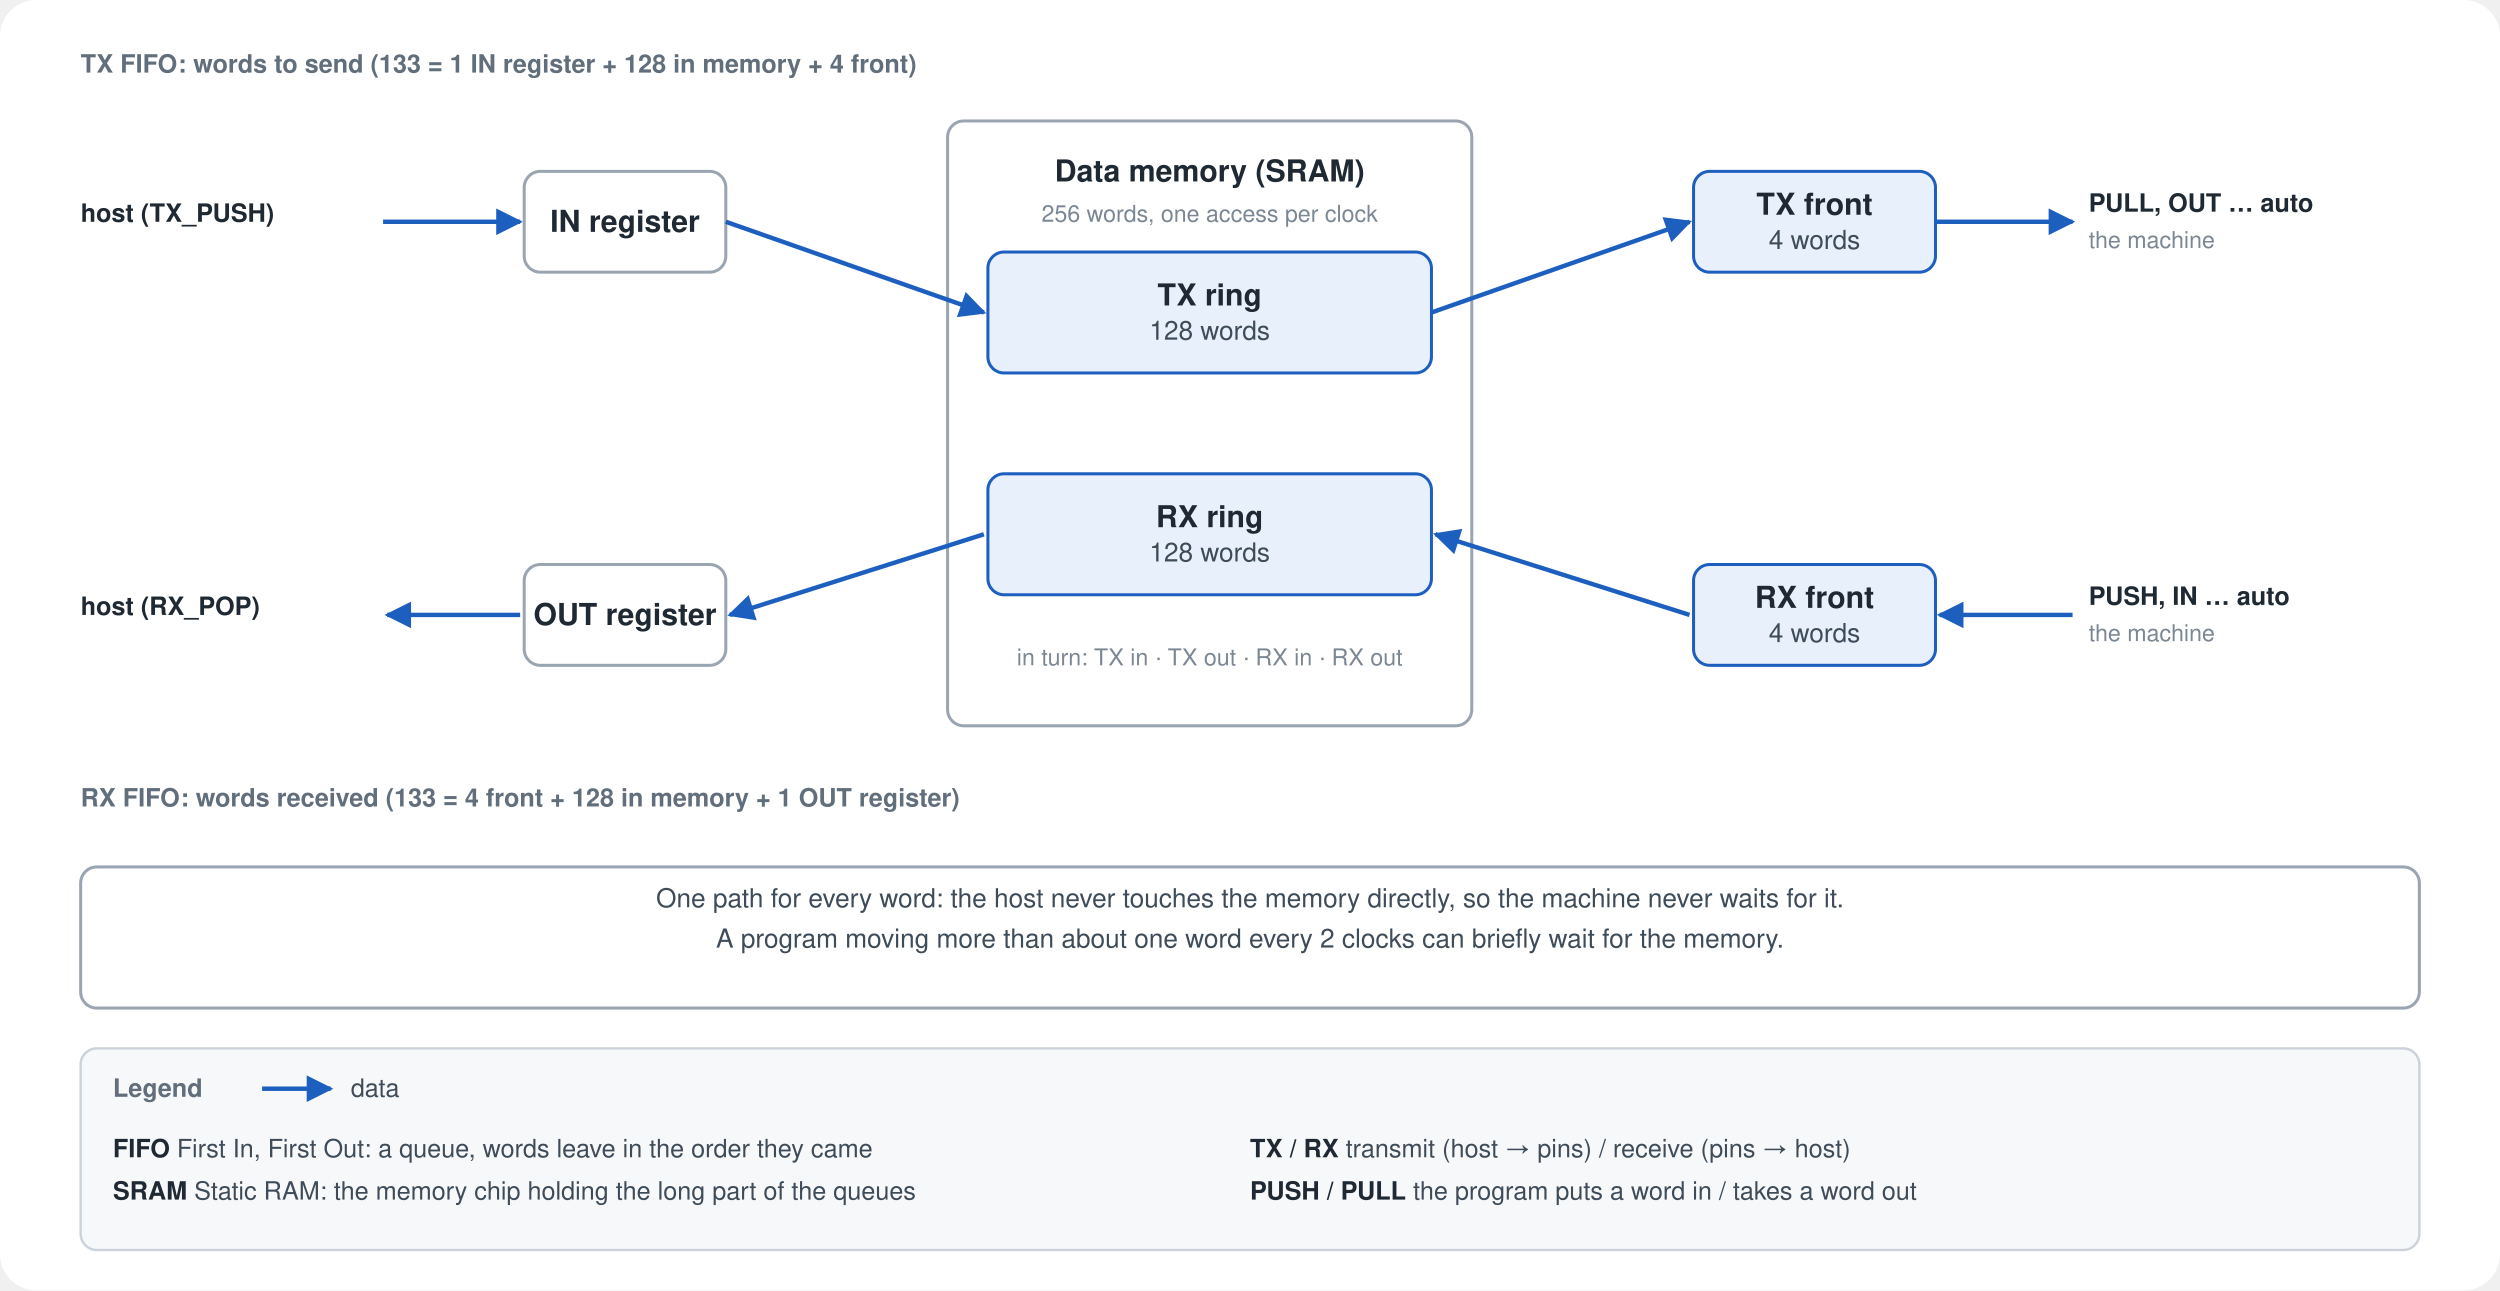
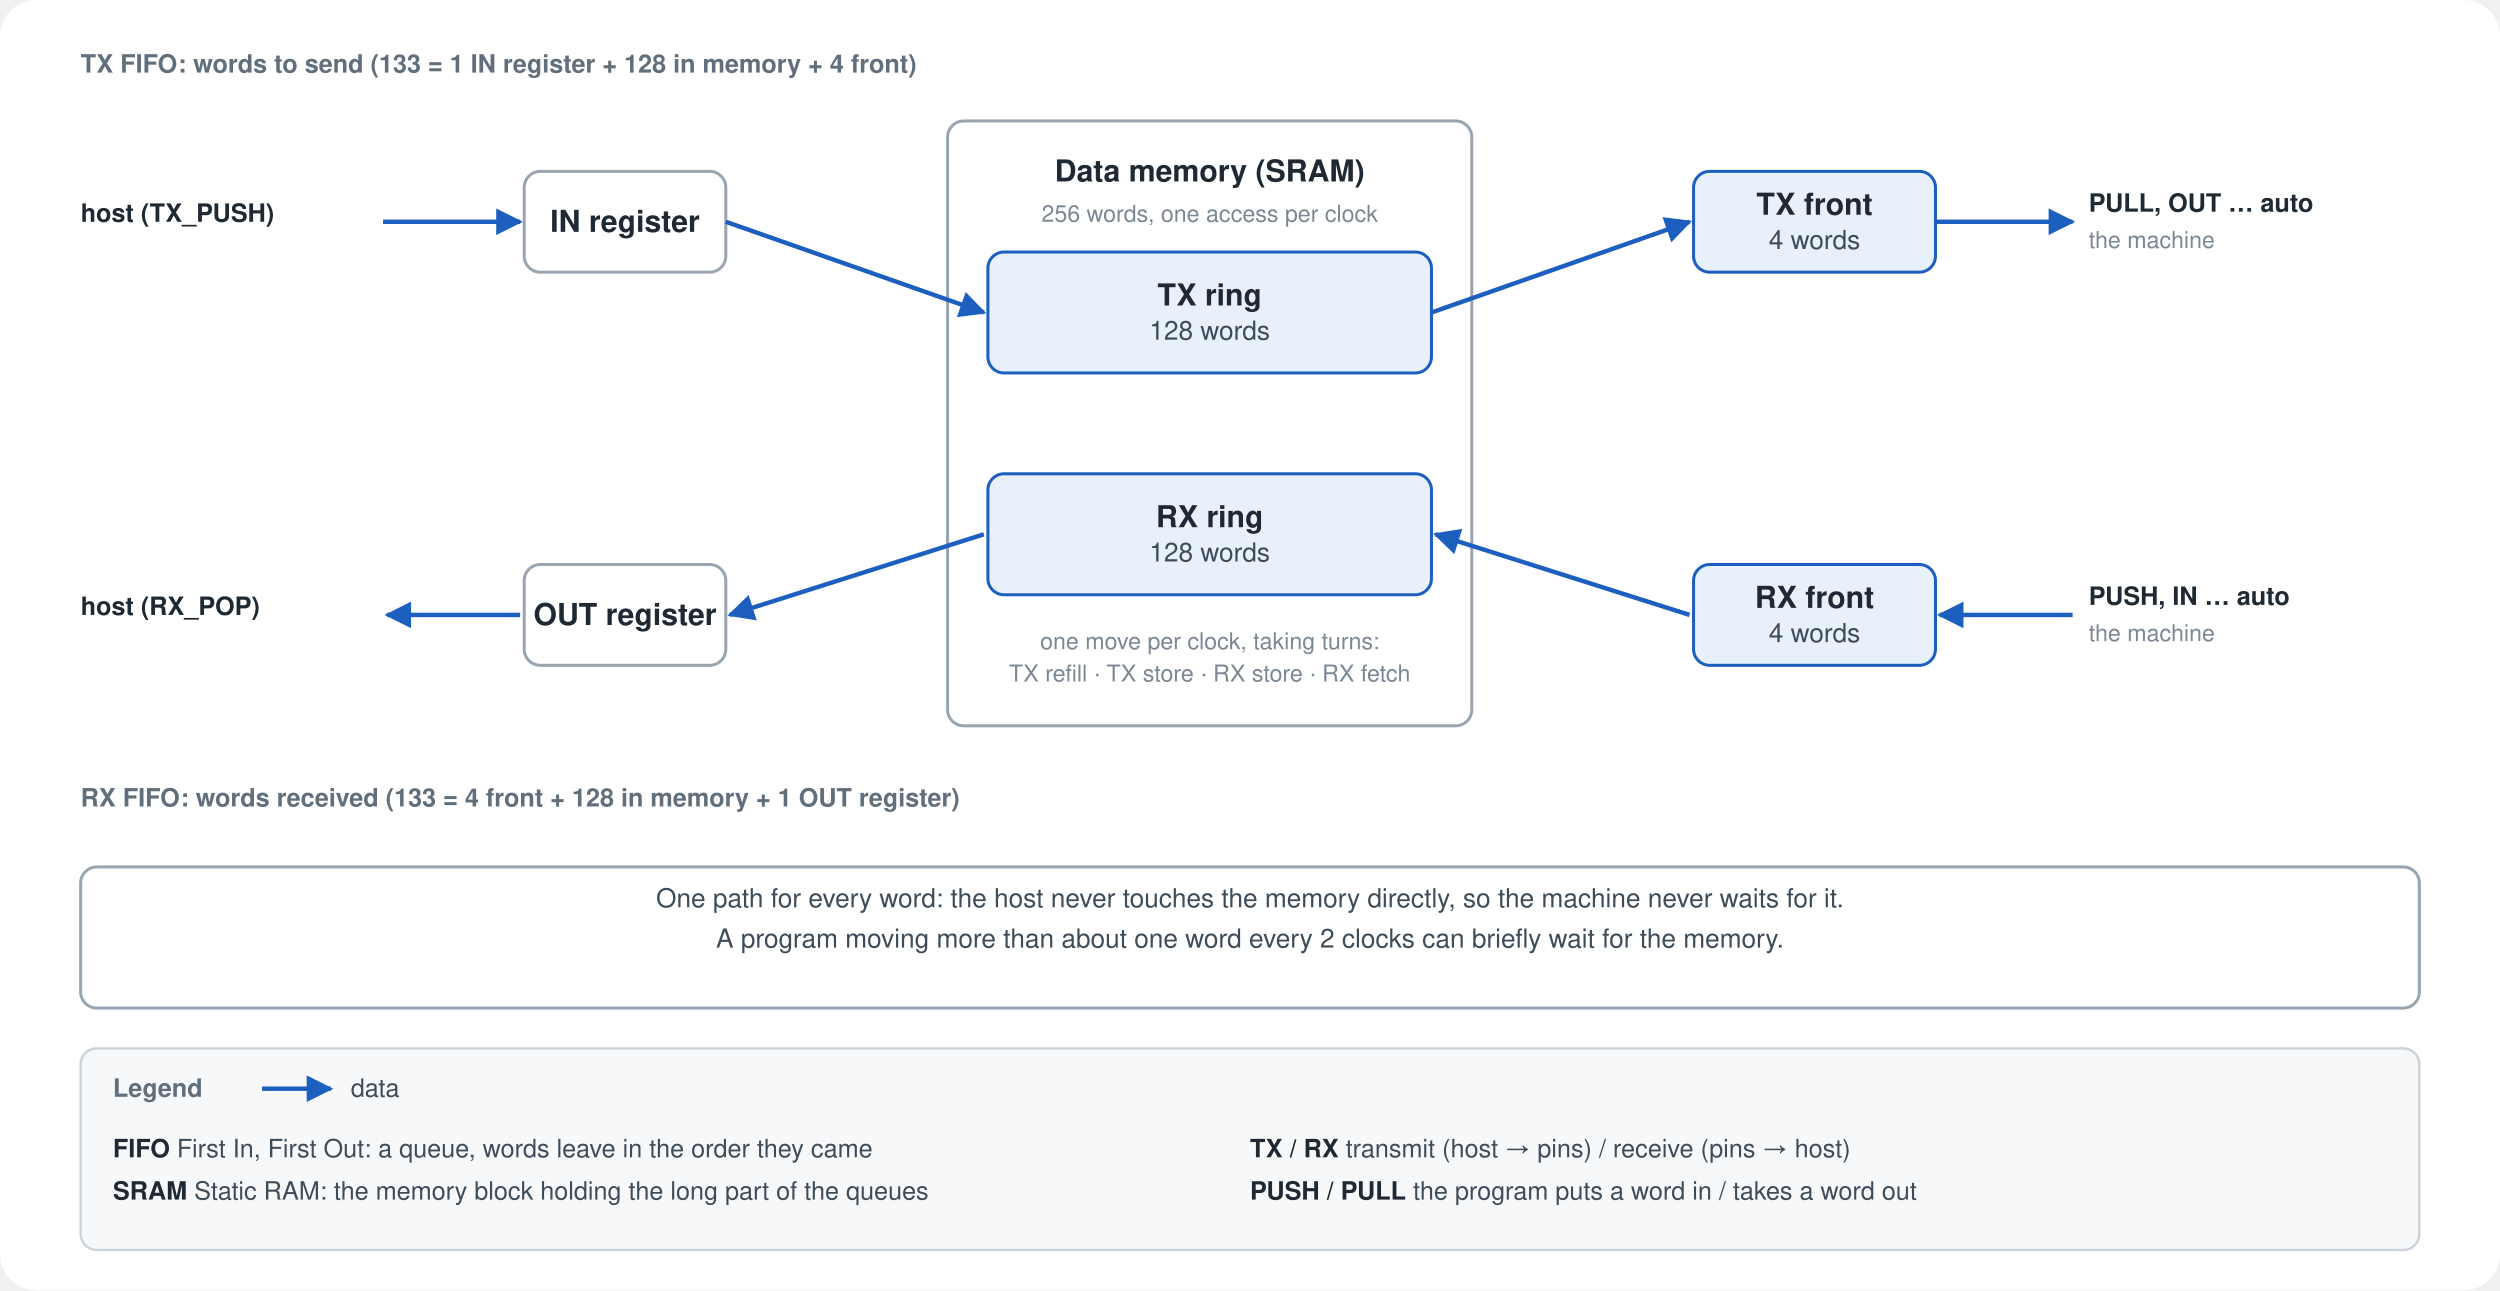
<svg xmlns="http://www.w3.org/2000/svg" viewBox="0 0 1240 640" width="1240" height="640" role="img" aria-labelledby="t d">
  <style>
.bg { fill: #ffffff; }
text { font-family: -apple-system, BlinkMacSystemFont, "Segoe UI", Helvetica, Arial, sans-serif; fill: #1f2933; }
.h { font-size: 15px; font-weight: 700; }
.d { font-size: 13px; fill: #3e4c59; }
.small { font-size: 11.5px; fill: #7b8794; }
.ld { font-size: 12.5px; fill: #1d5fbf; }
.lc { font-size: 12.5px; fill: #52606d; }
.term { font-size: 12.5px; font-weight: 700; fill: #1f2933; }
.def { font-size: 12.5px; fill: #3e4c59; }
.group { font-size: 12.5px; font-weight: 700; fill: #616e7c; }
.chiptitle { font-size: 17px; font-weight: 700; }
.smtitle { font-size: 15px; font-weight: 700; }
.b { fill: #ffffff; stroke: #9aa5b1; stroke-width: 1.5; }
.bar { fill: #f0f2f5; stroke: #9aa5b1; stroke-width: 1.5; }
.chip { fill: #f7f8fa; stroke: #323f4b; stroke-width: 2.5; }
.sm { fill: #ffffff; stroke: #616e7c; stroke-width: 1.8; }
.core { fill: #f7f8fa; stroke: #cbd2d9; stroke-width: 1.2; stroke-dasharray: 5 4; }
.q { fill: #e8f0fc; stroke: #1d5fbf; stroke-width: 1.5; }
.pau { fill: #eef7f0; stroke: #2f8a4c; stroke-width: 1.5; }
.sel { fill: #fff8e6; stroke: #b7791f; stroke-width: 1.5; }
.legend { fill: #f7f8fa; stroke: #cbd2d9; stroke-width: 1.2; }
.data { fill: none; stroke: #1d5fbf; stroke-width: 2.2; }
.ctl { fill: none; stroke: #7b8794; stroke-width: 1.6; }
.dash { fill: none; stroke: #1d5fbf; stroke-width: 1.8; stroke-dasharray: 6 5; }
.ah-data, .ah-dash { fill: #1d5fbf; }
.ah-ctl { fill: #7b8794; }
.cell { fill: #ffffff; stroke: #b7791f; stroke-width: 1.3; }
</style>
  <defs>
    <marker id="data" viewBox="0 0 10 10" refX="9" refY="5" markerWidth="6" markerHeight="6" orient="auto">
      <path d="M0,0 L10,5 L0,10 z" class="ah-data" />
    </marker>
    <marker id="datas" viewBox="0 0 10 10" refX="1" refY="5" markerWidth="6" markerHeight="6" orient="auto">
      <path d="M10,0 L0,5 L10,10 z" class="ah-data" />
    </marker>
    <marker id="ctl" viewBox="0 0 10 10" refX="9" refY="5" markerWidth="7" markerHeight="7" orient="auto">
      <path d="M0,0 L10,5 L0,10 z" class="ah-ctl" />
    </marker>
    <marker id="ctls" viewBox="0 0 10 10" refX="1" refY="5" markerWidth="7" markerHeight="7" orient="auto">
      <path d="M10,0 L0,5 L10,10 z" class="ah-ctl" />
    </marker>
    <marker id="dash" viewBox="0 0 10 10" refX="9" refY="5" markerWidth="6" markerHeight="6" orient="auto">
      <path d="M0,0 L10,5 L0,10 z" class="ah-dash" />
    </marker>
    <marker id="dashs" viewBox="0 0 10 10" refX="1" refY="5" markerWidth="6" markerHeight="6" orient="auto">
      <path d="M10,0 L0,5 L10,10 z" class="ah-dash" />
    </marker>
  </defs>
  <rect x="0" y="0" width="1240" height="640" rx="18" class="bg" />
  <text x="40" y="36" class="group" text-anchor="start">TX FIFO: words to send  (133 = 1 IN register + 128 in memory + 4 front)</text>
  <text x="40" y="110" class="term" text-anchor="start">host (TX_PUSH)</text>
  <polyline points="190,110 258,110" class="data" marker-end="url(#data)" />
  <rect x="260" y="85" width="100" height="50" rx="8" class="b" />
  <text x="310.0" y="115.0" class="h" text-anchor="middle">IN register</text>
  <rect x="470" y="60" width="260" height="300" rx="8" class="b" />
  <text x="600" y="90" class="h" text-anchor="middle">Data memory (SRAM)</text>
  <text x="600" y="110" class="small" text-anchor="middle">256 words, one access per clock</text>
  <rect x="490" y="125" width="220" height="60" rx="8" class="q" />
  <text x="600.0" y="151.5" class="h" text-anchor="middle">TX ring</text>
  <text x="600.0" y="168.5" class="d" text-anchor="middle">128 words</text>
  <rect x="490" y="235" width="220" height="60" rx="8" class="q" />
  <text x="600.0" y="261.5" class="h" text-anchor="middle">RX ring</text>
  <text x="600.0" y="278.5" class="d" text-anchor="middle">128 words</text>
-   <text x="600" y="330" class="small" text-anchor="middle">in turn: TX in · TX out · RX in · RX out</text>
+   <text x="600" y="322" class="small" text-anchor="middle">one move per clock, taking turns:</text>
+   <text x="600" y="338" class="small" text-anchor="middle">TX refill · TX store · RX store · RX fetch</text>
  <polyline points="360,110 488,155" class="data" marker-end="url(#data)" />
  <polyline points="710,155 838,110" class="data" marker-end="url(#data)" />
  <rect x="840" y="85" width="120" height="50" rx="8" class="q" />
  <text x="900.0" y="106.5" class="h" text-anchor="middle">TX front</text>
  <text x="900.0" y="123.5" class="d" text-anchor="middle">4 words</text>
  <polyline points="960,110 1028,110" class="data" marker-end="url(#data)" />
  <text x="1036" y="105" class="term" text-anchor="start">PULL, OUT … auto</text>
  <text x="1036" y="123" class="small" text-anchor="start">the machine</text>
  <text x="40" y="400" class="group" text-anchor="start">RX FIFO: words received  (133 = 4 front + 128 in memory + 1 OUT register)</text>
  <text x="1036" y="300" class="term" text-anchor="start">PUSH, IN … auto</text>
  <text x="1036" y="318" class="small" text-anchor="start">the machine</text>
  <polyline points="1028,305 962,305" class="data" marker-end="url(#data)" />
  <rect x="840" y="280" width="120" height="50" rx="8" class="q" />
  <text x="900.0" y="301.5" class="h" text-anchor="middle">RX front</text>
  <text x="900.0" y="318.5" class="d" text-anchor="middle">4 words</text>
  <polyline points="838,305 712,265" class="data" marker-end="url(#data)" />
  <polyline points="488,265 362,305" class="data" marker-end="url(#data)" />
  <rect x="260" y="280" width="100" height="50" rx="8" class="b" />
  <text x="310.0" y="310.0" class="h" text-anchor="middle">OUT register</text>
  <polyline points="258,305 192,305" class="data" marker-end="url(#data)" />
  <text x="40" y="305" class="term" text-anchor="start">host (RX_POP)</text>
  <rect x="40" y="430" width="1160" height="70" rx="8" class="b" />
  <text x="620.0" y="450.0" class="d" text-anchor="middle">One path for every word: the host never touches the memory directly, so the machine never waits for it.</text>
  <text x="620.0" y="470.0" class="d" text-anchor="middle">A program moving more than about one word every 2 clocks can briefly wait for the memory.</text>
  <rect x="40" y="520" width="1160" height="100" rx="8" class="legend" />
  <text x="56" y="544" class="group" text-anchor="start">Legend</text>
  <polyline points="130,540 164,540" class="data" marker-end="url(#data)" />
  <text x="174" y="544" class="def" text-anchor="start">data</text>
  <text x="56.0" y="574" class="def">
    <tspan class="term">FIFO</tspan>  First In, First Out: a queue, words leave in the order they came</text>
  <text x="56.0" y="595" class="def">
-     <tspan class="term">SRAM</tspan>  Static RAM: the memory chip holding the long part of the queues</text>
+     <tspan class="term">SRAM</tspan>  Static RAM: the memory block holding the long part of the queues</text>
  <text x="620.0" y="574" class="def">
    <tspan class="term">TX / RX</tspan>  transmit (host → pins) / receive (pins → host)</text>
  <text x="620.0" y="595" class="def">
    <tspan class="term">PUSH / PULL</tspan>  the program puts a word in / takes a word out</text>
</svg>
